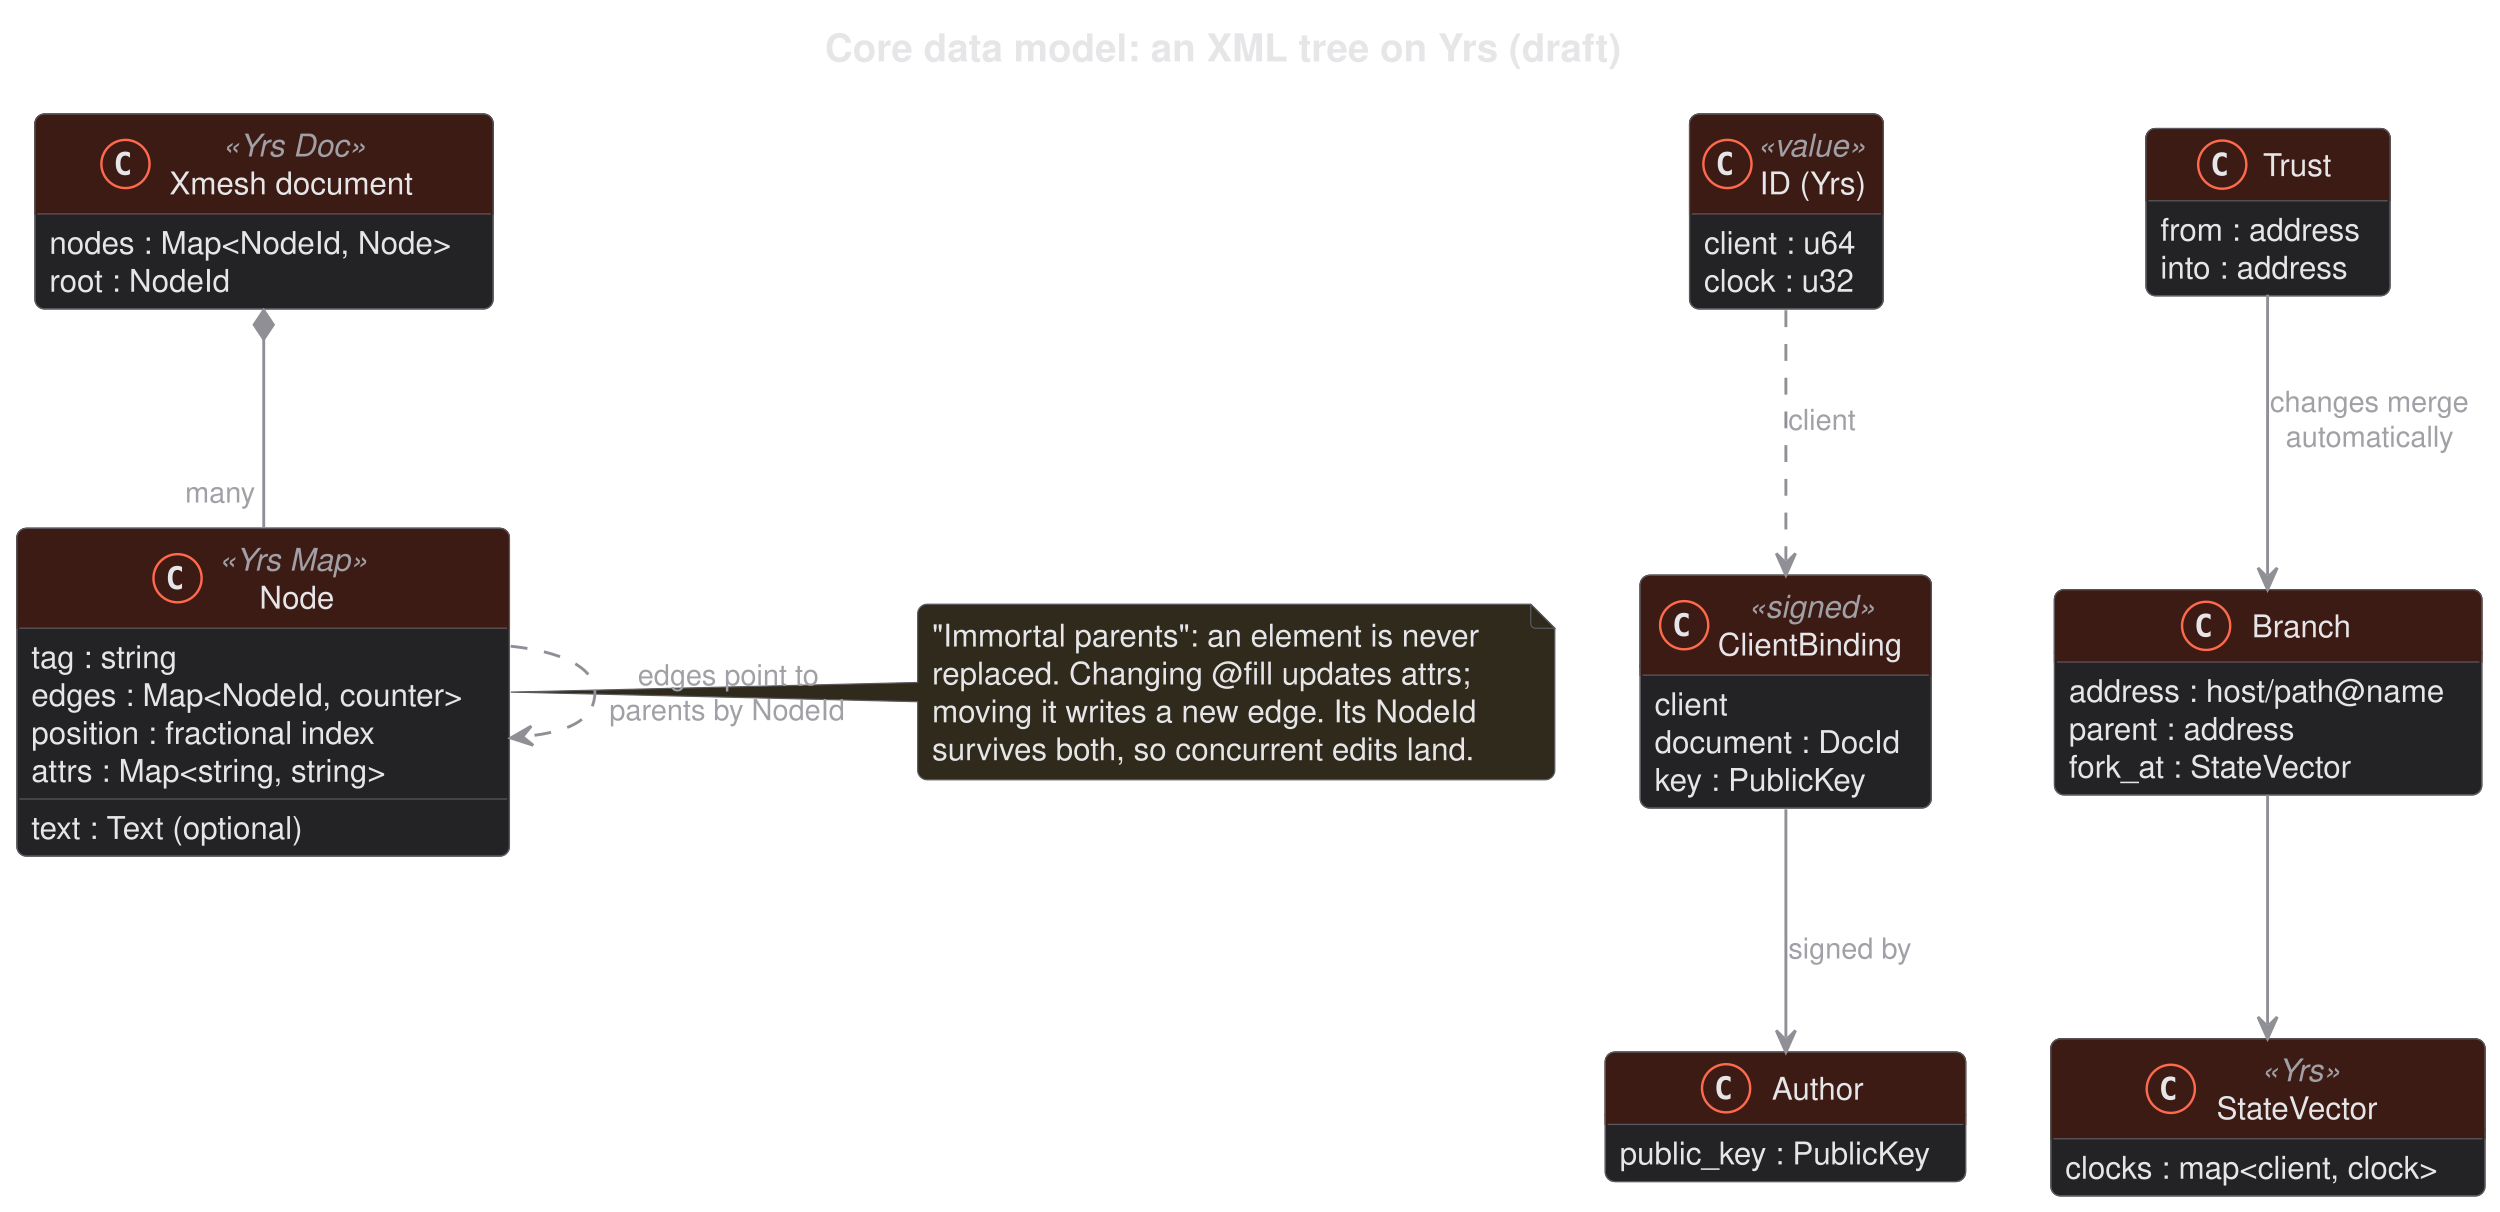
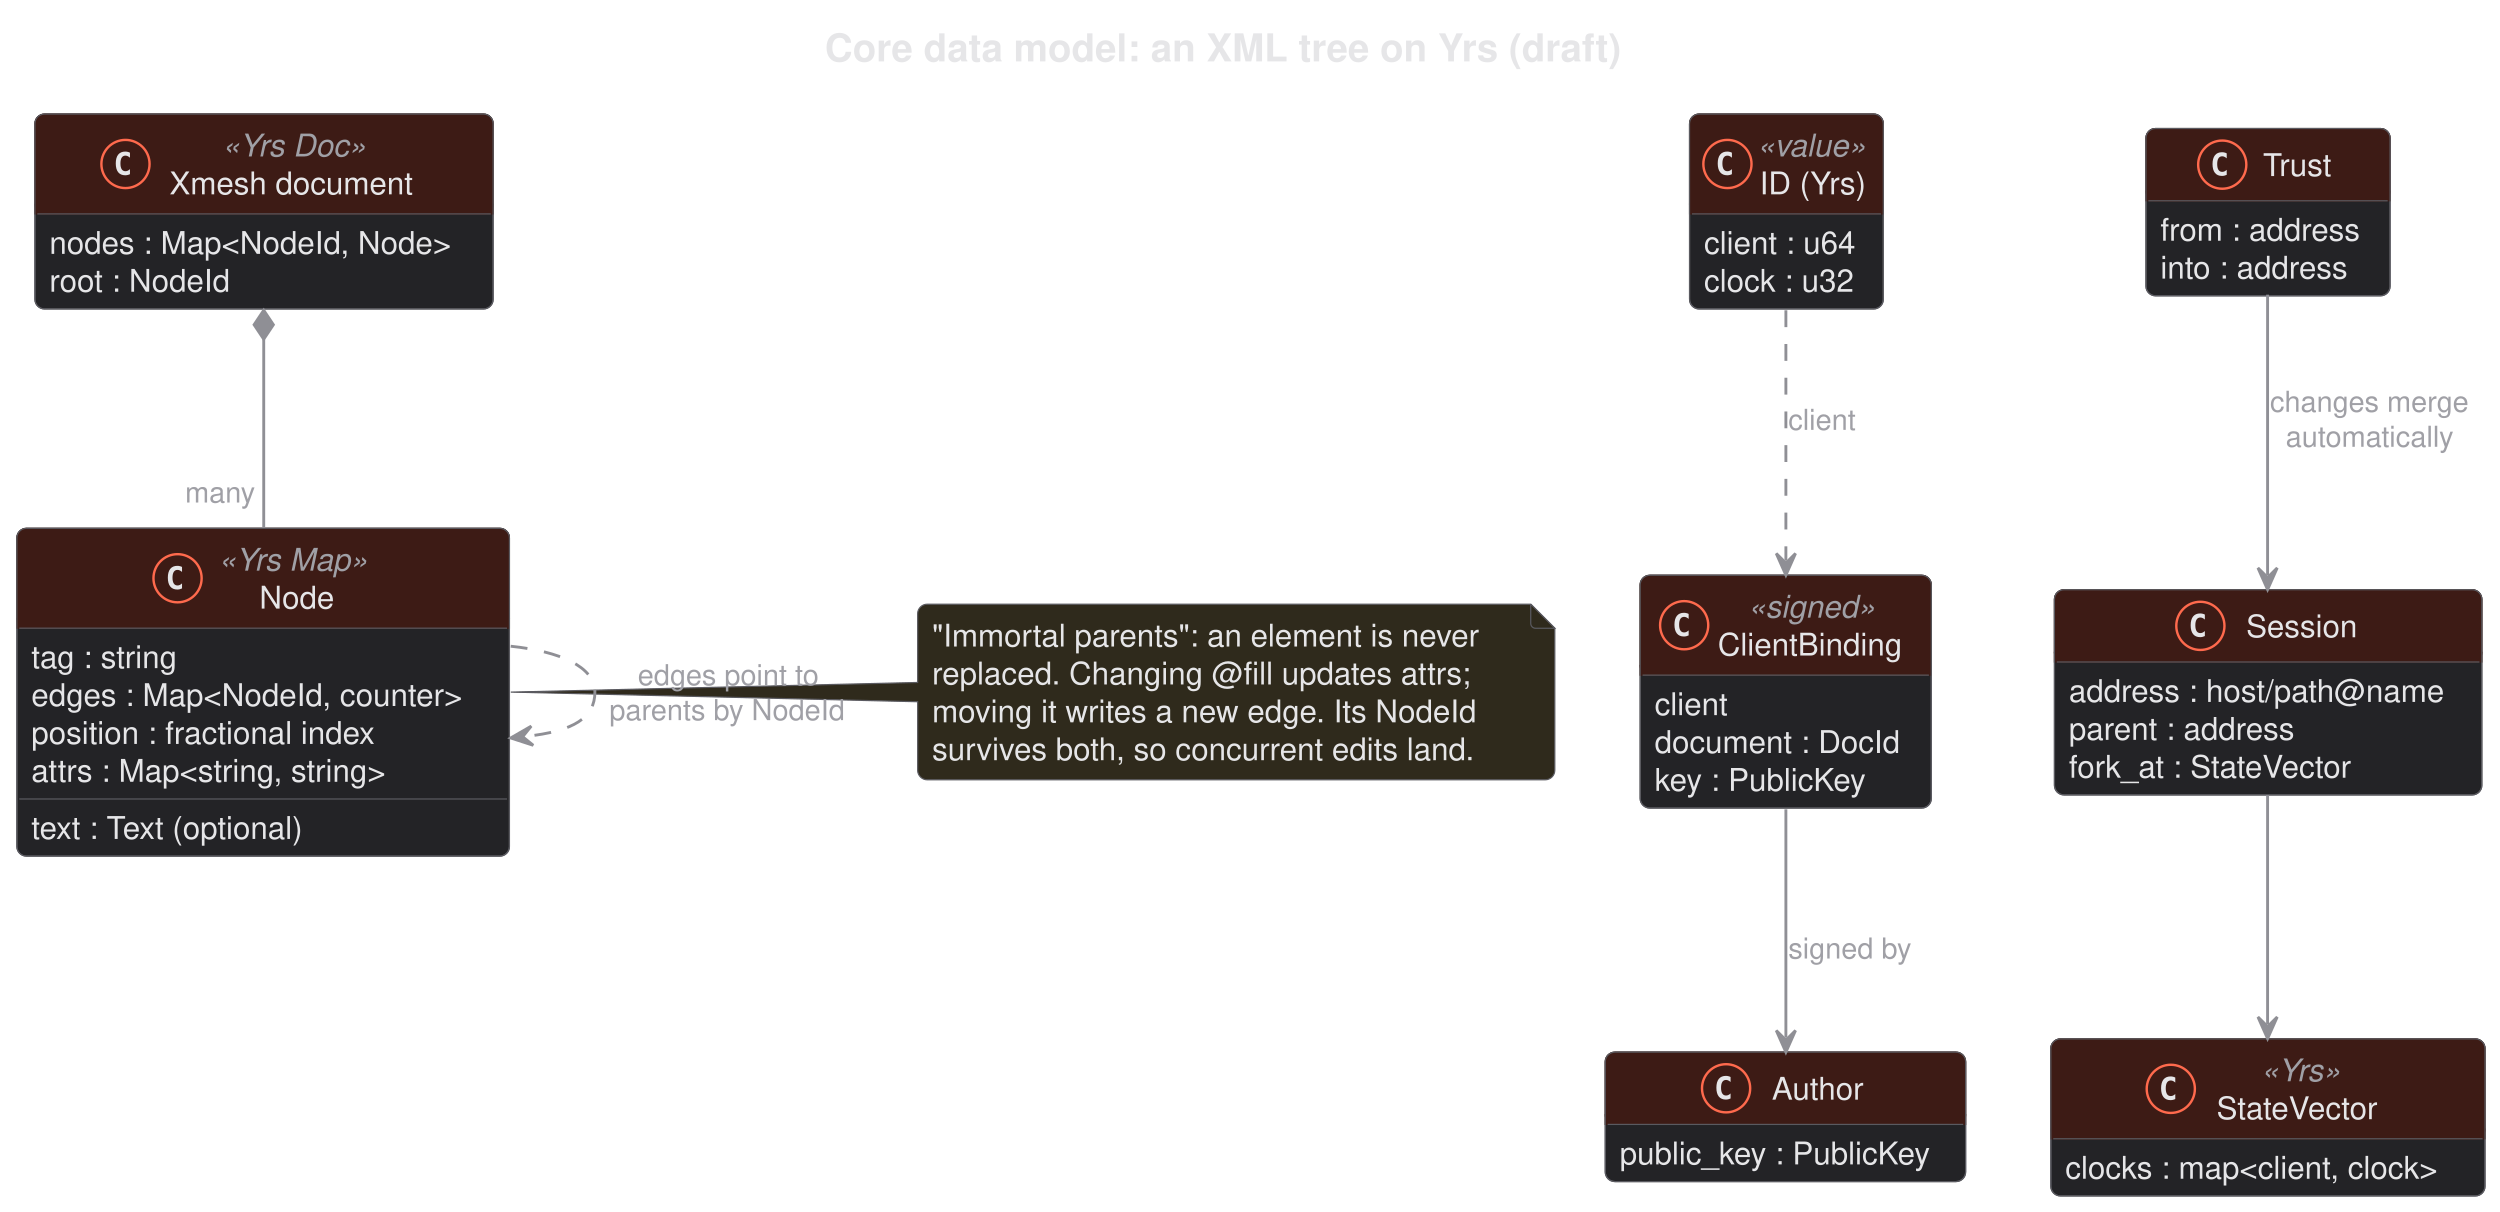
<svg xmlns="http://www.w3.org/2000/svg" contentStyleType="text/css" data-diagram-type="CLASS" height="503px" preserveAspectRatio="none" style="width:1038px;height:503px;" version="1.1" viewBox="0 0 1038 503" width="1038px" zoomAndPan="magnify">
  <defs />
  <g>
    <g class="title" data-source-line="2">
      <text fill="#E6E6E8" font-family="Helvetica" font-size="16" font-weight="bold" lengthAdjust="spacing" textLength="339.82" x="342.475" y="25.5">Core data model: an XML tree on Yrs (draft)</text>
    </g>
    <g class="entity" data-entity="Doc" data-source-line="6" data-uid="ent0002" id="entity_Doc">
      <rect fill="#232326" height="80.918" rx="4" ry="4" style="stroke:#5A5A60;stroke-width:0.5;" width="190.249" x="14.5" y="47.359" />
      <rect fill="#3D1B15" height="41.459" rx="4" ry="4" style="stroke:#3D1B15;stroke-width:0.5;" width="190.249" x="14.5" y="47.359" />
      <rect fill="#3D1B15" height="4" style="stroke:#3D1B15;stroke-width:0.5;" width="190.249" x="14.5" y="84.818" />
      <rect fill="none" height="80.918" rx="4" ry="4" style="stroke:#5A5A60;stroke-width:0.5;" width="190.249" x="14.5" y="47.359" />
      <ellipse cx="52.098" cy="68.089" fill="#3D1B15" rx="10" ry="10" style="stroke:#FF6A4D;stroke-width:1;" />
      <path d="M53.957,72.323 Q53.52,72.542 53.02,72.651 Q52.535,72.776 52.004,72.776 Q50.082,72.776 49.067,71.511 Q48.067,70.245 48.067,67.855 Q48.067,65.464 49.067,64.198 Q50.082,62.933 52.004,62.933 Q52.535,62.933 53.035,63.058 Q53.535,63.167 53.957,63.401 L53.957,65.48 Q53.473,65.042 53.02,64.839 Q52.567,64.62 52.082,64.62 Q51.067,64.62 50.535,65.448 Q50.004,66.261 50.004,67.855 Q50.004,69.464 50.535,70.276 Q51.067,71.089 52.082,71.089 Q52.567,71.089 53.02,70.886 Q53.473,70.683 53.957,70.23 L53.957,72.323 Z " fill="#E6E6E8" />
      <text fill="#A0A0A6" font-family="Helvetica" font-size="13" font-style="italic" lengthAdjust="spacing" textLength="63.997" x="92.248" y="64.953">«Yrs Doc»</text>
      <text fill="#E6E6E8" font-family="Helvetica" font-size="13" lengthAdjust="spacing" textLength="107.809" x="70.342" y="80.683">Xmesh document</text>
      <line style="stroke:#5A5A60;stroke-width:0.5;" x1="15.5" x2="203.749" y1="88.818" y2="88.818" />
      <text fill="#E6E6E8" font-family="Helvetica" font-size="13" lengthAdjust="spacing" textLength="178.249" x="20.5" y="105.412">nodes : Map&lt;NodeId, Node&gt;</text>
      <text fill="#E6E6E8" font-family="Helvetica" font-size="13" lengthAdjust="spacing" textLength="80.374" x="20.5" y="121.142">root : NodeId</text>
    </g>
    <g class="entity" data-entity="Node" data-source-line="11" data-uid="ent0003" id="entity_Node">
      <rect fill="#232326" height="136.106" rx="4" ry="4" style="stroke:#5A5A60;stroke-width:0.5;" width="204.512" x="7" y="219.359" />
      <rect fill="#3D1B15" height="41.459" rx="4" ry="4" style="stroke:#3D1B15;stroke-width:0.5;" width="204.512" x="7" y="219.359" />
      <rect fill="#3D1B15" height="4" style="stroke:#3D1B15;stroke-width:0.5;" width="204.512" x="7" y="256.818" />
      <rect fill="none" height="136.106" rx="4" ry="4" style="stroke:#5A5A60;stroke-width:0.5;" width="204.512" x="7" y="219.359" />
      <ellipse cx="73.718" cy="240.089" fill="#3D1B15" rx="10" ry="10" style="stroke:#FF6A4D;stroke-width:1;" />
      <path d="M75.577,244.323 Q75.14,244.542 74.64,244.651 Q74.156,244.776 73.624,244.776 Q71.702,244.776 70.687,243.511 Q69.687,242.245 69.687,239.855 Q69.687,237.464 70.687,236.198 Q71.702,234.933 73.624,234.933 Q74.156,234.933 74.656,235.058 Q75.156,235.167 75.577,235.401 L75.577,237.48 Q75.093,237.042 74.64,236.839 Q74.187,236.62 73.702,236.62 Q72.687,236.62 72.156,237.448 Q71.624,238.261 71.624,239.855 Q71.624,241.464 72.156,242.276 Q72.687,243.089 73.702,243.089 Q74.187,243.089 74.64,242.886 Q75.093,242.683 75.577,242.23 L75.577,244.323 Z " fill="#E6E6E8" />
      <text fill="#A0A0A6" font-family="Helvetica" font-size="13" font-style="italic" lengthAdjust="spacing" textLength="67.076" x="90.718" y="236.953">«Yrs Map»</text>
      <text fill="#E6E6E8" font-family="Helvetica" font-size="13" lengthAdjust="spacing" textLength="33.128" x="107.692" y="252.683">Node</text>
      <line style="stroke:#5A5A60;stroke-width:0.5;" x1="8" x2="210.512" y1="260.818" y2="260.818" />
      <text fill="#E6E6E8" font-family="Helvetica" font-size="13" lengthAdjust="spacing" textLength="65.394" x="13" y="277.412">tag : string</text>
      <text fill="#E6E6E8" font-family="Helvetica" font-size="13" lengthAdjust="spacing" textLength="192.512" x="13" y="293.142">edges : Map&lt;NodeId, counter&gt;</text>
      <text fill="#E6E6E8" font-family="Helvetica" font-size="13" lengthAdjust="spacing" textLength="154.578" x="13" y="308.871">position : fractional index</text>
      <text fill="#E6E6E8" font-family="Helvetica" font-size="13" lengthAdjust="spacing" textLength="159.847" x="13" y="324.601">attrs : Map&lt;string, string&gt;</text>
      <line style="stroke:#5A5A60;stroke-width:0.5;" x1="8" x2="210.512" y1="331.736" y2="331.736" />
      <text fill="#E6E6E8" font-family="Helvetica" font-size="13" lengthAdjust="spacing" textLength="123.779" x="13" y="348.33">text : Text (optional)</text>
    </g>
    <g class="entity" data-entity="ID" data-source-line="19" data-uid="ent0004" id="entity_ID">
      <rect fill="#232326" height="80.918" rx="4" ry="4" style="stroke:#5A5A60;stroke-width:0.5;" width="80.44" x="701.5" y="47.359" />
      <rect fill="#3D1B15" height="41.459" rx="4" ry="4" style="stroke:#3D1B15;stroke-width:0.5;" width="80.44" x="701.5" y="47.359" />
      <rect fill="#3D1B15" height="4" style="stroke:#3D1B15;stroke-width:0.5;" width="80.44" x="701.5" y="84.818" />
      <rect fill="none" height="80.918" rx="4" ry="4" style="stroke:#5A5A60;stroke-width:0.5;" width="80.44" x="701.5" y="47.359" />
      <ellipse cx="717.232" cy="68.089" fill="#3D1B15" rx="10" ry="10" style="stroke:#FF6A4D;stroke-width:1;" />
      <path d="M719.091,72.323 Q718.654,72.542 718.154,72.651 Q717.669,72.776 717.138,72.776 Q715.216,72.776 714.201,71.511 Q713.201,70.245 713.201,67.855 Q713.201,65.464 714.201,64.198 Q715.216,62.933 717.138,62.933 Q717.669,62.933 718.169,63.058 Q718.669,63.167 719.091,63.401 L719.091,65.48 Q718.607,65.042 718.154,64.839 Q717.701,64.62 717.216,64.62 Q716.201,64.62 715.669,65.448 Q715.138,66.261 715.138,67.855 Q715.138,69.464 715.669,70.276 Q716.201,71.089 717.216,71.089 Q717.701,71.089 718.154,70.886 Q718.607,70.683 719.091,70.23 L719.091,72.323 Z " fill="#E6E6E8" />
      <text fill="#A0A0A6" font-family="Helvetica" font-size="13" font-style="italic" lengthAdjust="spacing" textLength="48.763" x="729.531" y="64.953">«value»</text>
      <text fill="#E6E6E8" font-family="Helvetica" font-size="13" lengthAdjust="spacing" textLength="46.592" x="730.617" y="80.683">ID (Yrs)</text>
      <line style="stroke:#5A5A60;stroke-width:0.5;" x1="702.5" x2="780.94" y1="88.818" y2="88.818" />
      <text fill="#E6E6E8" font-family="Helvetica" font-size="13" lengthAdjust="spacing" textLength="68.44" x="707.5" y="105.412">client : u64</text>
      <text fill="#E6E6E8" font-family="Helvetica" font-size="13" lengthAdjust="spacing" textLength="67.634" x="707.5" y="121.142">clock : u32</text>
    </g>
    <g class="entity" data-entity="StateVector" data-source-line="24" data-uid="ent0005" id="entity_StateVector">
      <rect fill="#232326" height="65.189" rx="4" ry="4" style="stroke:#5A5A60;stroke-width:0.5;" width="180.27" x="851.5" y="431.359" />
      <rect fill="#3D1B15" height="41.459" rx="4" ry="4" style="stroke:#3D1B15;stroke-width:0.5;" width="180.27" x="851.5" y="431.359" />
      <rect fill="#3D1B15" height="4" style="stroke:#3D1B15;stroke-width:0.5;" width="180.27" x="851.5" y="468.818" />
      <rect fill="none" height="65.189" rx="4" ry="4" style="stroke:#5A5A60;stroke-width:0.5;" width="180.27" x="851.5" y="431.359" />
      <ellipse cx="901.314" cy="452.089" fill="#3D1B15" rx="10" ry="10" style="stroke:#FF6A4D;stroke-width:1;" />
      <path d="M903.173,456.323 Q902.736,456.542 902.236,456.651 Q901.751,456.776 901.22,456.776 Q899.298,456.776 898.283,455.511 Q897.283,454.245 897.283,451.854 Q897.283,449.464 898.283,448.198 Q899.298,446.933 901.22,446.933 Q901.751,446.933 902.251,447.058 Q902.751,447.167 903.173,447.401 L903.173,449.479 Q902.689,449.042 902.236,448.839 Q901.783,448.62 901.298,448.62 Q900.283,448.62 899.751,449.448 Q899.22,450.261 899.22,451.854 Q899.22,453.464 899.751,454.276 Q900.283,455.089 901.298,455.089 Q901.783,455.089 902.236,454.886 Q902.689,454.683 903.173,454.229 L903.173,456.323 Z " fill="#E6E6E8" />
      <text fill="#A0A0A6" font-family="Helvetica" font-size="13" font-style="italic" lengthAdjust="spacing" textLength="35.731" x="938.769" y="448.953">«Yrs»</text>
      <text fill="#E6E6E8" font-family="Helvetica" font-size="13" lengthAdjust="spacing" textLength="72.643" x="920.314" y="464.683">StateVector</text>
      <line style="stroke:#5A5A60;stroke-width:0.5;" x1="852.5" x2="1030.77" y1="472.818" y2="472.818" />
      <text fill="#E6E6E8" font-family="Helvetica" font-size="13" lengthAdjust="spacing" textLength="168.27" x="857.5" y="489.412">clocks : map&lt;client, clock&gt;</text>
    </g>
-     <g class="entity" data-entity="Branch" data-source-line="28" data-uid="ent0006" id="entity_Branch">
+     <g class="entity" data-entity="Session" data-source-line="28" data-uid="ent0006" id="entity_Session">
      <rect fill="#232326" height="85.189" rx="4" ry="4" style="stroke:#5A5A60;stroke-width:0.5;" width="177.458" x="853" y="244.859" />
      <rect fill="#3D1B15" height="30" rx="4" ry="4" style="stroke:#3D1B15;stroke-width:0.5;" width="177.458" x="853" y="244.859" />
      <rect fill="#3D1B15" height="4" style="stroke:#3D1B15;stroke-width:0.5;" width="177.458" x="853" y="270.859" />
      <rect fill="none" height="85.189" rx="4" ry="4" style="stroke:#5A5A60;stroke-width:0.5;" width="177.458" x="853" y="244.859" />
-       <ellipse cx="915.982" cy="259.859" fill="#3D1B15" rx="10" ry="10" style="stroke:#FF6A4D;stroke-width:1;" />
-       <path d="M917.841,264.094 Q917.404,264.312 916.904,264.422 Q916.419,264.547 915.888,264.547 Q913.966,264.547 912.951,263.281 Q911.951,262.016 911.951,259.625 Q911.951,257.234 912.951,255.969 Q913.966,254.703 915.888,254.703 Q916.419,254.703 916.919,254.828 Q917.419,254.938 917.841,255.172 L917.841,257.25 Q917.357,256.812 916.904,256.609 Q916.451,256.391 915.966,256.391 Q914.951,256.391 914.419,257.219 Q913.888,258.031 913.888,259.625 Q913.888,261.234 914.419,262.047 Q914.951,262.859 915.966,262.859 Q916.451,262.859 916.904,262.656 Q917.357,262.453 917.841,262 L917.841,264.094 Z " fill="#E6E6E8" />
-       <text fill="#E6E6E8" font-family="Helvetica" font-size="13" lengthAdjust="spacing" textLength="43.494" x="934.982" y="264.588">Branch</text>
+       <ellipse cx="913.595" cy="259.859" fill="#3D1B15" rx="10" ry="10" style="stroke:#FF6A4D;stroke-width:1;" />
+       <path d="M915.455,264.094 Q915.017,264.312 914.517,264.422 Q914.033,264.547 913.501,264.547 Q911.58,264.547 910.564,263.281 Q909.564,262.016 909.564,259.625 Q909.564,257.234 910.564,255.969 Q911.58,254.703 913.501,254.703 Q914.033,254.703 914.533,254.828 Q915.033,254.938 915.455,255.172 L915.455,257.25 Q914.97,256.812 914.517,256.609 Q914.064,256.391 913.58,256.391 Q912.564,256.391 912.033,257.219 Q911.501,258.031 911.501,259.625 Q911.501,261.234 912.033,262.047 Q912.564,262.859 913.58,262.859 Q914.064,262.859 914.517,262.656 Q914.97,262.453 915.455,262 L915.455,264.094 Z " fill="#E6E6E8" />
+       <text fill="#E6E6E8" font-family="Helvetica" font-size="13" lengthAdjust="spacing" textLength="48.268" x="932.595" y="264.588">Session</text>
      <line style="stroke:#5A5A60;stroke-width:0.5;" x1="854" x2="1029.458" y1="274.859" y2="274.859" />
      <text fill="#E6E6E8" font-family="Helvetica" font-size="13" lengthAdjust="spacing" textLength="165.458" x="859" y="291.453">address : host/path@name</text>
      <text fill="#E6E6E8" font-family="Helvetica" font-size="13" lengthAdjust="spacing" textLength="100.141" x="859" y="307.183">parent : address</text>
      <text fill="#E6E6E8" font-family="Helvetica" font-size="13" lengthAdjust="spacing" textLength="125.817" x="859" y="322.912">fork_at : StateVector</text>
    </g>
    <g class="entity" data-entity="Trust" data-source-line="34" data-uid="ent0007" id="entity_Trust">
      <rect fill="#232326" height="69.459" rx="4" ry="4" style="stroke:#5A5A60;stroke-width:0.5;" width="101.362" x="891" y="53.359" />
      <rect fill="#3D1B15" height="30" rx="4" ry="4" style="stroke:#3D1B15;stroke-width:0.5;" width="101.362" x="891" y="53.359" />
      <rect fill="#3D1B15" height="4" style="stroke:#3D1B15;stroke-width:0.5;" width="101.362" x="891" y="79.359" />
      <rect fill="none" height="69.459" rx="4" ry="4" style="stroke:#5A5A60;stroke-width:0.5;" width="101.362" x="891" y="53.359" />
      <ellipse cx="922.674" cy="68.359" fill="#3D1B15" rx="10" ry="10" style="stroke:#FF6A4D;stroke-width:1;" />
      <path d="M924.533,72.594 Q924.096,72.812 923.596,72.922 Q923.111,73.047 922.58,73.047 Q920.658,73.047 919.643,71.781 Q918.643,70.516 918.643,68.125 Q918.643,65.734 919.643,64.469 Q920.658,63.203 922.58,63.203 Q923.111,63.203 923.611,63.328 Q924.111,63.438 924.533,63.672 L924.533,65.75 Q924.049,65.312 923.596,65.109 Q923.143,64.891 922.658,64.891 Q921.643,64.891 921.111,65.719 Q920.58,66.531 920.58,68.125 Q920.58,69.734 921.111,70.547 Q921.643,71.359 922.658,71.359 Q923.143,71.359 923.596,71.156 Q924.049,70.953 924.533,70.5 L924.533,72.594 Z " fill="#E6E6E8" />
      <text fill="#E6E6E8" font-family="Helvetica" font-size="13" lengthAdjust="spacing" textLength="32.087" x="939.601" y="73.088">Trust</text>
      <line style="stroke:#5A5A60;stroke-width:0.5;" x1="892" x2="991.362" y1="83.359" y2="83.359" />
      <text fill="#E6E6E8" font-family="Helvetica" font-size="13" lengthAdjust="spacing" textLength="89.362" x="897" y="99.953">from : address</text>
      <text fill="#E6E6E8" font-family="Helvetica" font-size="13" lengthAdjust="spacing" textLength="83.351" x="897" y="115.683">into : address</text>
    </g>
    <g class="entity" data-entity="ClientBinding" data-source-line="39" data-uid="ent0008" id="entity_ClientBinding">
      <rect fill="#232326" height="96.647" rx="4" ry="4" style="stroke:#5A5A60;stroke-width:0.5;" width="120.881" x="681" y="238.859" />
      <rect fill="#3D1B15" height="41.459" rx="4" ry="4" style="stroke:#3D1B15;stroke-width:0.5;" width="120.881" x="681" y="238.859" />
      <rect fill="#3D1B15" height="4" style="stroke:#3D1B15;stroke-width:0.5;" width="120.881" x="681" y="276.318" />
      <rect fill="none" height="96.647" rx="4" ry="4" style="stroke:#5A5A60;stroke-width:0.5;" width="120.881" x="681" y="238.859" />
      <ellipse cx="699.266" cy="259.589" fill="#3D1B15" rx="10" ry="10" style="stroke:#FF6A4D;stroke-width:1;" />
      <path d="M701.125,263.823 Q700.687,264.042 700.187,264.151 Q699.703,264.276 699.172,264.276 Q697.25,264.276 696.234,263.011 Q695.234,261.745 695.234,259.354 Q695.234,256.964 696.234,255.698 Q697.25,254.433 699.172,254.433 Q699.703,254.433 700.203,254.558 Q700.703,254.667 701.125,254.901 L701.125,256.979 Q700.641,256.542 700.187,256.339 Q699.734,256.12 699.25,256.12 Q698.234,256.12 697.703,256.948 Q697.172,257.761 697.172,259.354 Q697.172,260.964 697.703,261.776 Q698.234,262.589 699.25,262.589 Q699.734,262.589 700.187,262.386 Q700.641,262.183 701.125,261.729 L701.125,263.823 Z " fill="#E6E6E8" />
      <text fill="#A0A0A6" font-family="Helvetica" font-size="13" font-style="italic" lengthAdjust="spacing" textLength="56.272" x="725.779" y="256.453">«signed»</text>
      <text fill="#E6E6E8" font-family="Helvetica" font-size="13" lengthAdjust="spacing" textLength="81.402" x="713.213" y="272.183">ClientBinding</text>
      <line style="stroke:#5A5A60;stroke-width:0.5;" x1="682" x2="800.881" y1="280.318" y2="280.318" />
      <text fill="#E6E6E8" font-family="Helvetica" font-size="13" lengthAdjust="spacing" textLength="33.236" x="687" y="296.912">client</text>
      <text fill="#E6E6E8" font-family="Helvetica" font-size="13" lengthAdjust="spacing" textLength="108.881" x="687" y="312.642">document : DocId</text>
      <text fill="#E6E6E8" font-family="Helvetica" font-size="13" lengthAdjust="spacing" textLength="94.371" x="687" y="328.371">key : PublicKey</text>
    </g>
    <g class="entity" data-entity="Author" data-source-line="45" data-uid="ent0009" id="entity_Author">
      <rect fill="#232326" height="53.73" rx="4" ry="4" style="stroke:#5A5A60;stroke-width:0.5;" width="149.63" x="666.5" y="436.859" />
      <rect fill="#3D1B15" height="30" rx="4" ry="4" style="stroke:#3D1B15;stroke-width:0.5;" width="149.63" x="666.5" y="436.859" />
      <rect fill="#3D1B15" height="4" style="stroke:#3D1B15;stroke-width:0.5;" width="149.63" x="666.5" y="462.859" />
      <rect fill="none" height="53.73" rx="4" ry="4" style="stroke:#5A5A60;stroke-width:0.5;" width="149.63" x="666.5" y="436.859" />
      <ellipse cx="716.672" cy="451.859" fill="#3D1B15" rx="10" ry="10" style="stroke:#FF6A4D;stroke-width:1;" />
      <path d="M718.532,456.094 Q718.094,456.312 717.594,456.422 Q717.11,456.547 716.579,456.547 Q714.657,456.547 713.641,455.281 Q712.641,454.016 712.641,451.625 Q712.641,449.234 713.641,447.969 Q714.657,446.703 716.579,446.703 Q717.11,446.703 717.61,446.828 Q718.11,446.938 718.532,447.172 L718.532,449.25 Q718.047,448.812 717.594,448.609 Q717.141,448.391 716.657,448.391 Q715.641,448.391 715.11,449.219 Q714.579,450.031 714.579,451.625 Q714.579,453.234 715.11,454.047 Q715.641,454.859 716.657,454.859 Q717.141,454.859 717.594,454.656 Q718.047,454.453 718.532,454 L718.532,456.094 Z " fill="#E6E6E8" />
      <text fill="#E6E6E8" font-family="Helvetica" font-size="13" lengthAdjust="spacing" textLength="41.285" x="735.672" y="456.588">Author</text>
      <line style="stroke:#5A5A60;stroke-width:0.5;" x1="667.5" x2="815.13" y1="466.859" y2="466.859" />
      <text fill="#E6E6E8" font-family="Helvetica" font-size="13" lengthAdjust="spacing" textLength="137.63" x="672.5" y="483.453">public_key : PublicKey</text>
    </g>
    <g class="entity" data-entity="GMN16" data-source-line="57" data-uid="ent0017" id="entity_GMN16">
      <path d="M381,254.859 L381,283.359 L212.08,287.359 L381,291.359 L381,319.777 A4,4 0 0 0 385,323.777 L641.56,323.777 A4,4 0 0 0 645.56,319.777 L645.56,260.859 L635.56,250.859 L385,250.859 A4,4 0 0 0 381,254.859" fill="#2F2A1C" style="stroke:#5A5A60;stroke-width:0.5;" />
      <path d="M635.56,250.859 L635.56,258.859 A2,2 0 0 0 637.56,260.859 L645.56,260.859 L635.56,250.859" fill="#2F2A1C" style="stroke:#5A5A60;stroke-width:0.5;" />
      <text fill="#E6E6E8" font-family="Helvetica" font-size="13" lengthAdjust="spacing" textLength="243.56" x="387" y="268.453">"Immortal parents": an element is never</text>
      <text fill="#E6E6E8" font-family="Helvetica" font-size="13" lengthAdjust="spacing" textLength="239.053" x="387" y="284.183">replaced. Changing @fill updates attrs;</text>
      <text fill="#E6E6E8" font-family="Helvetica" font-size="13" lengthAdjust="spacing" textLength="242.88" x="387" y="299.912">moving it writes a new edge. Its NodeId</text>
      <text fill="#E6E6E8" font-family="Helvetica" font-size="13" lengthAdjust="spacing" textLength="242.976" x="387" y="315.642">survives both, so concurrent edits land.</text>
    </g>
    <g class="link" data-entity-1="Doc" data-entity-2="Node" data-source-line="49" data-uid="lnk10" id="link_Doc_Node">
      <path codeLine="49" d="M109.5,140.829 C109.5,166.749 109.5,189.169 109.5,219.229" fill="none" id="Doc-backto-Node" style="stroke:#8F8F95;stroke-width:1.2;" />
      <polygon fill="#8F8F95" points="109.5,128.829,105.5,134.829,109.5,140.829,113.5,134.829,109.5,128.829" style="stroke:#8F8F95;stroke-width:1.2;" />
      <text fill="#A0A0A6" font-family="Helvetica" font-size="12" lengthAdjust="spacing" textLength="31.084" x="76.836" y="208.66">many</text>
    </g>
    <g class="link" data-entity-1="Node" data-entity-2="Node" data-source-line="50" data-uid="lnk11" id="link_Node_Node">
      <path codeLine="50" d="M212.04,268.309 C232.45,270.449 247,276.799 247,287.359 C247,297.919 238.417,303.644 218.007,305.784" fill="none" id="Node-to-Node" style="stroke:#8F8F95;stroke-width:1.2;stroke-dasharray:7,7;" />
      <polygon fill="#8F8F95" points="212.04,306.409,221.408,309.449,217.013,305.888,220.574,301.493,212.04,306.409" style="stroke:#8F8F95;stroke-width:1.2;" />
      <text fill="#A0A0A6" font-family="Helvetica" font-size="12" lengthAdjust="spacing" textLength="81.369" x="264.786" y="284.484">edges point to</text>
      <text fill="#A0A0A6" font-family="Helvetica" font-size="12" lengthAdjust="spacing" textLength="104.941" x="253" y="299.004">parents by NodeId</text>
    </g>
-     <g class="link" data-entity-1="Branch" data-entity-2="StateVector" data-source-line="51" data-uid="lnk12" id="link_Branch_StateVector">
-       <path codeLine="51" d="M941.5,330.159 C941.5,361.209 941.5,396.929 941.5,425.239" fill="none" id="Branch-to-StateVector" style="stroke:#8F8F95;stroke-width:1.2;" />
+     <g class="link" data-entity-1="Session" data-entity-2="StateVector" data-source-line="51" data-uid="lnk12" id="link_Session_StateVector">
+       <path codeLine="51" d="M941.5,330.159 C941.5,361.209 941.5,396.929 941.5,425.239" fill="none" id="Session-to-StateVector" style="stroke:#8F8F95;stroke-width:1.2;" />
      <polygon fill="#8F8F95" points="941.5,431.239,945.5,422.239,941.5,426.239,937.5,422.239,941.5,431.239" style="stroke:#8F8F95;stroke-width:1.2;" />
    </g>
-     <g class="link" data-entity-1="Trust" data-entity-2="Branch" data-source-line="52" data-uid="lnk13" id="link_Trust_Branch">
-       <path codeLine="52" d="M941.5,122.359 C941.5,156.149 941.5,202.379 941.5,238.789" fill="none" id="Trust-to-Branch" style="stroke:#8F8F95;stroke-width:1.2;" />
+     <g class="link" data-entity-1="Trust" data-entity-2="Session" data-source-line="52" data-uid="lnk13" id="link_Trust_Session">
+       <path codeLine="52" d="M941.5,122.359 C941.5,156.149 941.5,202.379 941.5,238.789" fill="none" id="Trust-to-Session" style="stroke:#8F8F95;stroke-width:1.2;" />
      <polygon fill="#8F8F95" points="941.5,244.789,945.5,235.789,941.5,239.789,937.5,235.789,941.5,244.789" style="stroke:#8F8F95;stroke-width:1.2;" />
      <text fill="#A0A0A6" font-family="Helvetica" font-size="12" lengthAdjust="spacing" textLength="88.225" x="942.5" y="170.984">changes merge</text>
      <text fill="#A0A0A6" font-family="Helvetica" font-size="12" lengthAdjust="spacing" textLength="75.188" x="949.019" y="185.504">automatically</text>
    </g>
    <g class="link" data-entity-1="ID" data-entity-2="ClientBinding" data-source-line="53" data-uid="lnk14" id="link_ID_ClientBinding">
      <path codeLine="53" d="M741.5,128.829 C741.5,160.609 741.5,199.169 741.5,232.789" fill="none" id="ID-to-ClientBinding" style="stroke:#8F8F95;stroke-width:1.2;stroke-dasharray:7,7;" />
      <polygon fill="#8F8F95" points="741.5,238.789,745.5,229.789,741.5,233.789,737.5,229.789,741.5,238.789" style="stroke:#8F8F95;stroke-width:1.2;" />
      <text fill="#A0A0A6" font-family="Helvetica" font-size="12" lengthAdjust="spacing" textLength="30.68" x="742.5" y="178.484">client</text>
    </g>
    <g class="link" data-entity-1="ClientBinding" data-entity-2="Author" data-source-line="54" data-uid="lnk15" id="link_ClientBinding_Author">
      <path codeLine="54" d="M741.5,336.039 C741.5,368.539 741.5,404.319 741.5,430.849" fill="none" id="ClientBinding-to-Author" style="stroke:#8F8F95;stroke-width:1.2;" />
      <polygon fill="#8F8F95" points="741.5,436.849,745.5,427.849,741.5,431.849,737.5,427.849,741.5,436.849" style="stroke:#8F8F95;stroke-width:1.2;" />
      <text fill="#A0A0A6" font-family="Helvetica" font-size="12" lengthAdjust="spacing" textLength="55.5" x="742.5" y="397.984">signed by</text>
    </g>
  </g>
</svg>
